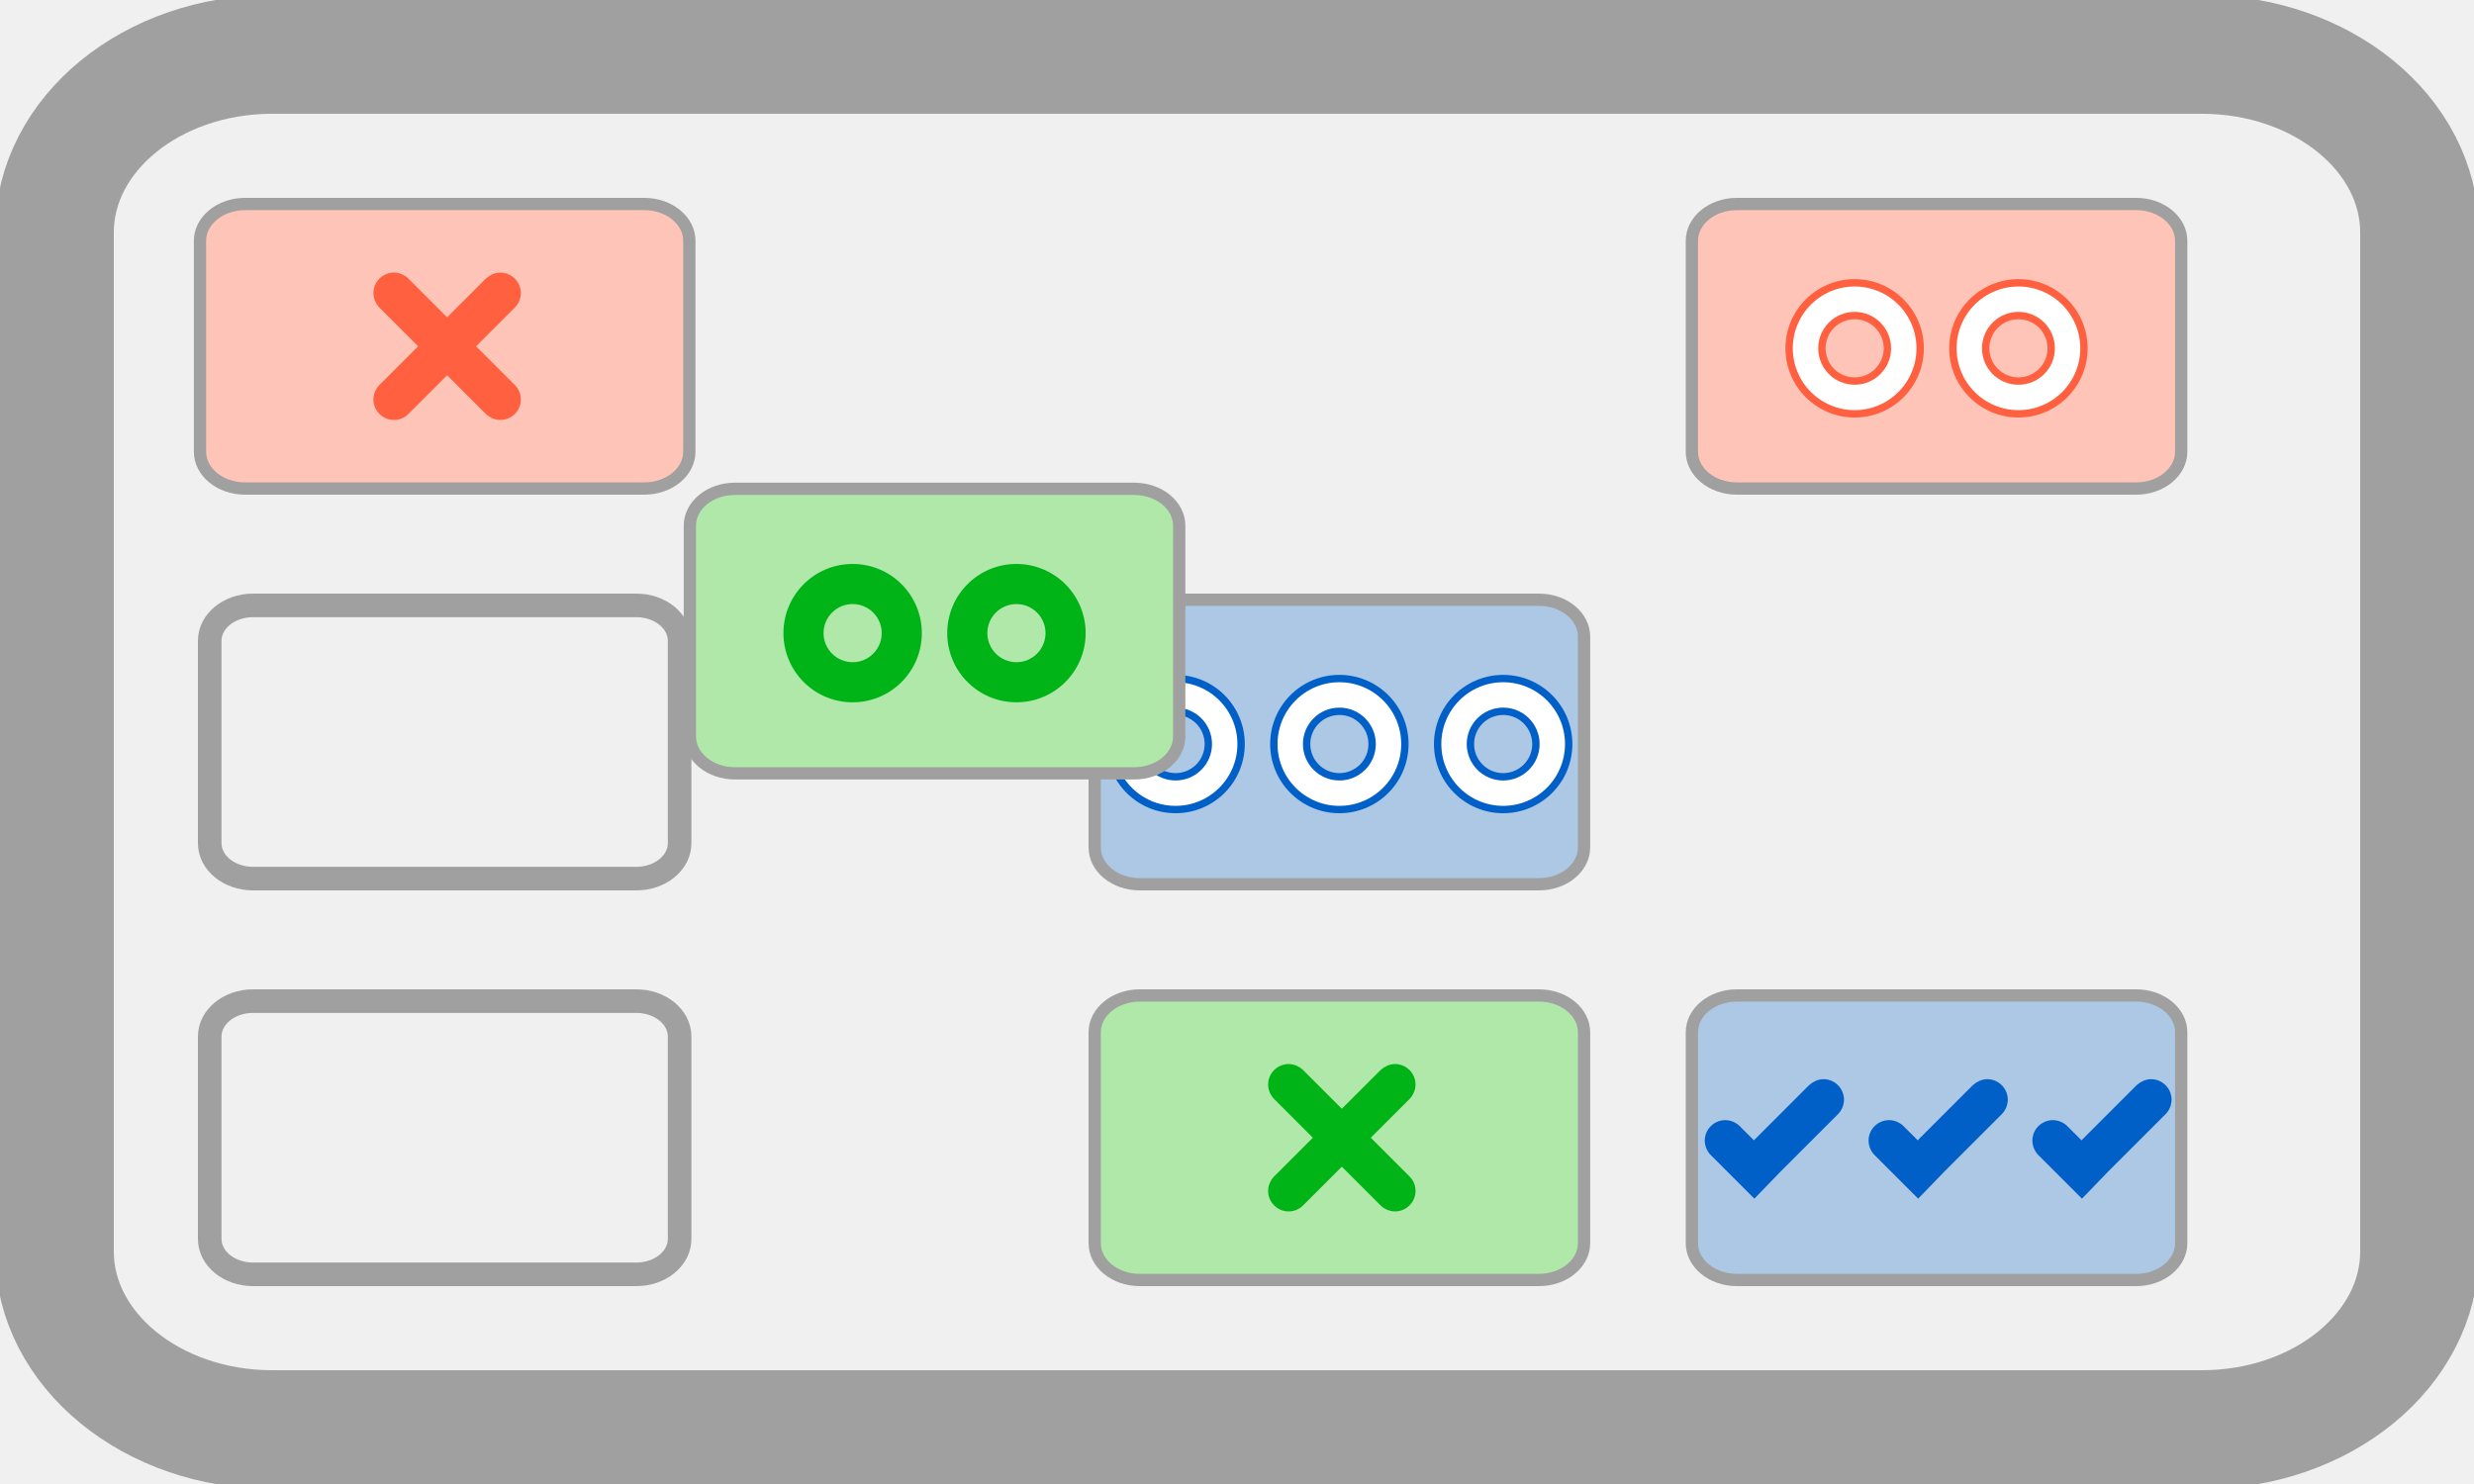
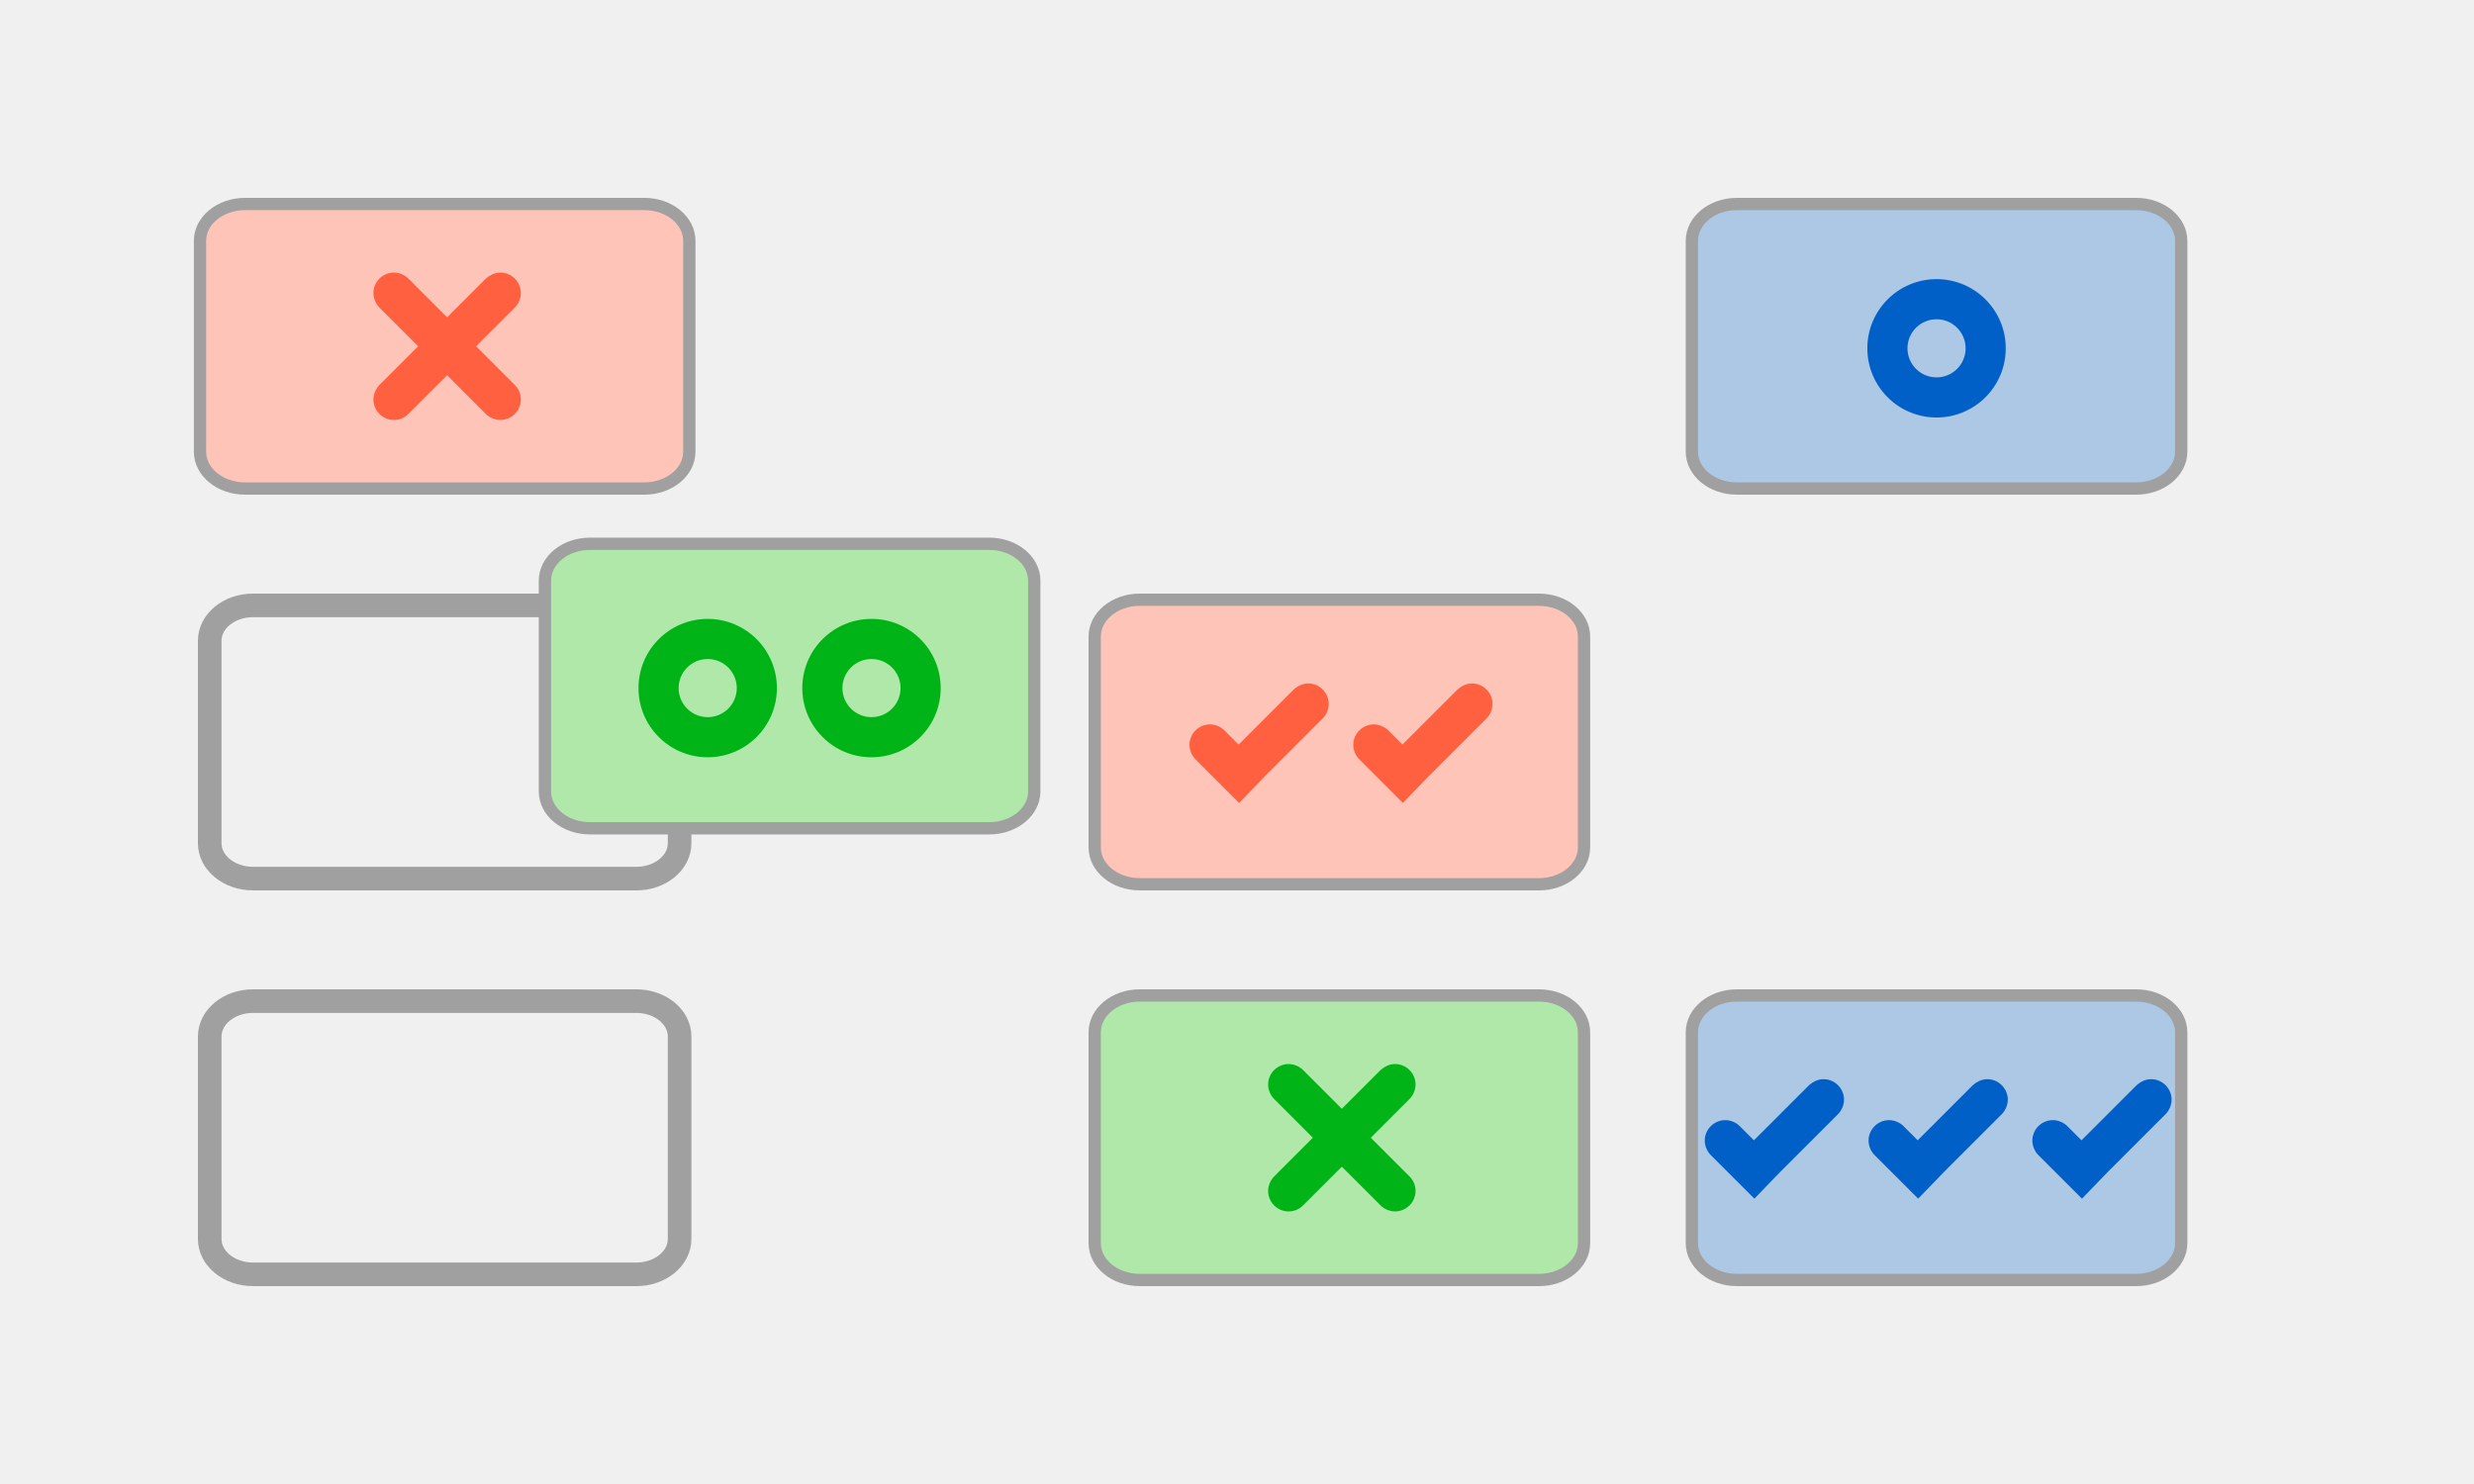
<svg xmlns="http://www.w3.org/2000/svg" version="1.0" width="125" height="75" id="svg3001">
  <defs id="defs3009" />
-   <g transform="matrix(1, 0, 0, 1, 0, 0)" id="g3003">
-     <rect width="119.5" height="69.5" rx="11" ry="9" x="2.75" y="2.75" style="fill:#F0F0F0;stroke:#A0A0A0;stroke-width:6;" id="rect3005" />
+   <g id="g3003">
+     <rect width="119.5" height="69.5" rx="11" ry="0" x="2.75" y="2.75" id="rect3005" style="fill:#f0f0f0;stroke:none" />
  </g>
  <g transform="matrix(0.1986755,0,0,0.1986755,10.04967,10.04967)" id="g3392">
-     <rect width="119.5" height="69.5" rx="11" ry="9" x="2.75" y="2.75" style="fill:#f0f0f0;stroke:#a0a0a0;stroke-width:6" id="rect3394" />
+     <rect width="119.5" height="69.5" rx="11" ry="9" x="2.75" y="2.75" id="rect3394" style="fill:#f0f0f0;stroke:#a0a0a0;stroke-width:6" />
  </g>
  <g transform="matrix(0.1986755,0,0,0.1986755,10.04967,30.04967)" id="g3392-0">
-     <rect width="119.5" height="69.5" rx="11" ry="9" x="2.75" y="2.75" style="fill:#f0f0f0;stroke:#a0a0a0;stroke-width:6" id="rect3394-9" />
+     <rect width="119.5" height="69.5" rx="11" ry="9" x="2.75" y="2.75" id="rect3394-9" style="fill:#f0f0f0;stroke:#a0a0a0;stroke-width:6" />
  </g>
  <g transform="matrix(0.1986755,0,0,0.1986755,10.04967,50.04967)" id="g3392-9">
-     <rect width="119.5" height="69.5" rx="11" ry="9" x="2.75" y="2.75" style="fill:#f0f0f0;stroke:#a0a0a0;stroke-width:6" id="rect3394-8" />
+     <rect width="119.5" height="69.5" rx="11" ry="9" x="2.75" y="2.75" id="rect3394-8" style="fill:#f0f0f0;stroke:#a0a0a0;stroke-width:6" />
  </g>
-   <g id="g3758" transform="matrix(0.2068966,0,0,0.2068966,84.91379,9.741379)">
-     <rect id="rect3760" style="fill:#ffc4b8;stroke:#a0a0a0;stroke-width:3" y="2.75" x="2.75" ry="9" rx="11" height="69.5" width="119.5" />
-     <circle id="circle3762" style="fill:#ffffff;stroke:#ff6040;stroke-width:1.8" r="16" cy="38" cx="42.5" d="m 58.5,38 c 0,8.837 -7.163,16 -16,16 -8.837,0 -16,-7.163 -16,-16 0,-8.837 7.163,-16 16,-16 8.837,0 16,7.163 16,16 z" />
-     <circle id="circle3764" style="fill:#ffc4b8;stroke:#ff6040;stroke-width:1.8" r="8" cy="38" cx="42.5" d="m 50.5,38 c 0,4.418 -3.582,8 -8,8 -4.418,0 -8,-3.582 -8,-8 0,-4.418 3.582,-8 8,-8 4.418,0 8,3.582 8,8 z" />
-     <circle id="circle3766" style="fill:#ffffff;stroke:#ff6040;stroke-width:1.8" r="16" cy="38" cx="82.5" d="m 98.5,38 c 0,8.837 -7.163,16 -16,16 -8.837,0 -16,-7.163 -16,-16 0,-8.837 7.163,-16 16,-16 8.837,0 16,7.163 16,16 z" />
-     <circle id="circle3768" style="fill:#ffc4b8;stroke:#ff6040;stroke-width:1.8" r="8" cy="38" cx="82.5" d="m 90.5,38 c 0,4.418 -3.582,8 -8,8 -4.418,0 -8,-3.582 -8,-8 0,-4.418 3.582,-8 8,-8 4.418,0 8,3.582 8,8 z" />
+   <g transform="matrix(0.2068966,0,0,0.2068966,84.91379,9.741379)" id="g4014">
+     <rect width="119.5" height="69.5" rx="11" ry="9" x="2.75" y="2.75" id="rect4016" style="fill:#acc8e4;stroke:#a0a0a0;stroke-width:3" />
+     <circle cx="62.5" cy="38" r="16" id="circle4018" style="fill:#0060c8;stroke:#0060c8;stroke-width:1.8" />
+     <circle cx="62.5" cy="38" r="8" id="circle4020" style="fill:#acc8e4;stroke:#0060c8;stroke-width:1.8" />
  </g>
-   <g id="g4297" transform="matrix(0.2068966,0,0,0.2068966,84.91379,49.74138)">
-     <rect id="rect4299" style="fill:#acc8e4;stroke:#a0a0a0;stroke-width:3" y="2.75" x="2.75" ry="9" rx="11" height="69.5" width="119.5" />
-     <path id="path4301" style="fill:#0060c8;stroke:#0060c8;stroke-width:1.8" transform="translate(-4.5,-25)" d="m 22.5,76.1 -5.9,-5.9 -4.1,-4.1 c -0.7,-0.7 -1.2,-1.8 -1.2,-2.9 0,-2.3 1.9,-4.1 4.1,-4.1 1.1,0 2.2,0.5 2.9,1.2 l 4.1,4.1 14.1,-14.1 c 0.8,-0.7 1.8,-1.2 2.9,-1.2 2.3,0 4.1,1.9 4.1,4.1 0,1.1 -0.5,2.2 -1.2,2.9 l -14.1,14.1 -5.7,5.9 z" />
-     <path id="path4303" style="fill:#0060c8;stroke:#0060c8;stroke-width:1.8" transform="translate(35.5,-25)" d="m 22.5,76.1 -5.9,-5.9 -4.1,-4.1 c -0.7,-0.7 -1.2,-1.8 -1.2,-2.9 0,-2.3 1.9,-4.1 4.1,-4.1 1.1,0 2.2,0.5 2.9,1.2 l 4.1,4.1 14.1,-14.1 c 0.8,-0.7 1.8,-1.2 2.9,-1.2 2.3,0 4.1,1.9 4.1,4.1 0,1.1 -0.5,2.2 -1.2,2.9 l -14.1,14.1 -5.7,5.9 z" />
-     <path id="path4305" style="fill:#0060c8;stroke:#0060c8;stroke-width:1.8" transform="translate(75.5,-25)" d="m 22.5,76.1 -5.9,-5.9 -4.1,-4.1 c -0.7,-0.7 -1.2,-1.8 -1.2,-2.9 0,-2.3 1.9,-4.1 4.1,-4.1 1.1,0 2.2,0.5 2.9,1.2 l 4.1,4.1 14.1,-14.1 c 0.8,-0.7 1.8,-1.2 2.9,-1.2 2.3,0 4.1,1.9 4.1,4.1 0,1.1 -0.5,2.2 -1.2,2.9 l -14.1,14.1 -5.7,5.9 z" />
+   <g transform="matrix(0.2068966,0,0,0.2068966,84.91379,49.74138)" id="g4297">
+     <rect width="119.5" height="69.5" rx="11" ry="9" x="2.75" y="2.75" id="rect4299" style="fill:#acc8e4;stroke:#a0a0a0;stroke-width:3" />
+     <path d="m 22.5,76.1 -5.9,-5.9 -4.1,-4.1 c -0.7,-0.7 -1.2,-1.8 -1.2,-2.9 0,-2.3 1.9,-4.1 4.1,-4.1 1.1,0 2.2,0.5 2.9,1.2 l 4.1,4.1 14.1,-14.1 c 0.8,-0.7 1.8,-1.2 2.9,-1.2 2.3,0 4.1,1.9 4.1,4.1 0,1.1 -0.5,2.2 -1.2,2.9 l -14.1,14.1 -5.7,5.9 z" transform="translate(-4.5,-25)" id="path4301" style="fill:#0060c8;stroke:#0060c8;stroke-width:1.8" />
+     <path d="m 22.5,76.1 -5.9,-5.9 -4.1,-4.1 c -0.7,-0.7 -1.2,-1.8 -1.2,-2.9 0,-2.3 1.9,-4.1 4.1,-4.1 1.1,0 2.2,0.5 2.9,1.2 l 4.1,4.1 14.1,-14.1 c 0.8,-0.7 1.8,-1.2 2.9,-1.2 2.3,0 4.1,1.9 4.1,4.1 0,1.1 -0.5,2.2 -1.2,2.9 l -14.1,14.1 -5.7,5.9 z" transform="translate(35.5,-25)" id="path4303" style="fill:#0060c8;stroke:#0060c8;stroke-width:1.8" />
+     <path d="m 22.5,76.1 -5.9,-5.9 -4.1,-4.1 c -0.7,-0.7 -1.2,-1.8 -1.2,-2.9 0,-2.3 1.9,-4.1 4.1,-4.1 1.1,0 2.2,0.5 2.9,1.2 l 4.1,4.1 14.1,-14.1 c 0.8,-0.7 1.8,-1.2 2.9,-1.2 2.3,0 4.1,1.9 4.1,4.1 0,1.1 -0.5,2.2 -1.2,2.9 l -14.1,14.1 -5.7,5.9 z" transform="translate(75.5,-25)" id="path4305" style="fill:#0060c8;stroke:#0060c8;stroke-width:1.8" />
  </g>
-   <g id="g4581" transform="matrix(0.2068966,0,0,0.2068966,54.74138,29.74138)">
-     <rect id="rect4583" style="fill:#acc8e4;stroke:#a0a0a0;stroke-width:3" y="2.75" x="2.75" ry="9" rx="11" height="69.5" width="119.5" />
-     <circle id="circle4585" style="fill:#ffffff;stroke:#0060c8;stroke-width:1.8" r="16" cy="38" cx="22.5" d="m 38.5,38 c 0,8.837 -7.163,16 -16,16 -8.837,0 -16,-7.163 -16,-16 0,-8.837 7.163,-16 16,-16 8.837,0 16,7.163 16,16 z" />
-     <circle id="circle4587" style="fill:#acc8e4;stroke:#0060c8;stroke-width:1.8" r="8" cy="38" cx="22.5" d="m 30.5,38 c 0,4.418 -3.582,8 -8,8 -4.418,0 -8,-3.582 -8,-8 0,-4.418 3.582,-8 8,-8 4.418,0 8,3.582 8,8 z" />
-     <circle id="circle4589" style="fill:#ffffff;stroke:#0060c8;stroke-width:1.8" r="16" cy="38" cx="62.5" d="m 78.5,38 c 0,8.837 -7.163,16 -16,16 -8.837,0 -16,-7.163 -16,-16 0,-8.837 7.163,-16 16,-16 8.837,0 16,7.163 16,16 z" />
-     <circle id="circle4591" style="fill:#acc8e4;stroke:#0060c8;stroke-width:1.8" r="8" cy="38" cx="62.5" d="m 70.5,38 c 0,4.418 -3.582,8 -8,8 -4.418,0 -8,-3.582 -8,-8 0,-4.418 3.582,-8 8,-8 4.418,0 8,3.582 8,8 z" />
-     <circle id="circle4593" style="fill:#ffffff;stroke:#0060c8;stroke-width:1.8" r="16" cy="38" cx="102.5" d="m 118.5,38 c 0,8.837 -7.163,16 -16,16 -8.837,0 -16,-7.163 -16,-16 0,-8.837 7.163,-16 16,-16 8.837,0 16,7.163 16,16 z" />
-     <circle id="circle4595" style="fill:#acc8e4;stroke:#0060c8;stroke-width:1.8" r="8" cy="38" cx="102.5" d="m 110.5,38 c 0,4.418 -3.582,8 -8,8 -4.418,0 -8,-3.582 -8,-8 0,-4.418 3.582,-8 8,-8 4.418,0 8,3.582 8,8 z" />
+   <g transform="matrix(0.2068966,0,0,0.2068966,54.74138,29.74138)" id="g4176">
+     <rect width="119.5" height="69.5" rx="11" ry="9" x="2.75" y="2.75" id="rect4178" style="fill:#ffc4b8;stroke:#a0a0a0;stroke-width:3" />
+     <path d="m 22.5,76.1 -5.9,-5.9 -4.1,-4.1 c -0.7,-0.7 -1.2,-1.8 -1.2,-2.9 0,-2.3 1.9,-4.1 4.1,-4.1 1.1,0 2.2,0.5 2.9,1.2 l 4.1,4.1 14.1,-14.1 c 0.8,-0.7 1.8,-1.2 2.9,-1.2 2.3,0 4.1,1.9 4.1,4.1 0,1.1 -0.5,2.2 -1.2,2.9 l -14.1,14.1 -5.7,5.9 z" transform="translate(15.5,-25)" id="path4180" style="fill:#ff6040;stroke:#ff6040;stroke-width:1.8" />
+     <path d="m 22.5,76.1 -5.9,-5.9 -4.1,-4.1 c -0.7,-0.7 -1.2,-1.8 -1.2,-2.9 0,-2.3 1.9,-4.1 4.1,-4.1 1.1,0 2.2,0.5 2.9,1.2 l 4.1,4.1 14.1,-14.1 c 0.8,-0.7 1.8,-1.2 2.9,-1.2 2.3,0 4.1,1.9 4.1,4.1 0,1.1 -0.5,2.2 -1.2,2.9 l -14.1,14.1 -5.7,5.9 z" transform="translate(55.5,-25)" id="path4182" style="fill:#ff6040;stroke:#ff6040;stroke-width:1.8" />
  </g>
-   <g id="g4740" transform="matrix(0.2068966,0,0,0.2068966,54.74138,49.74138)">
-     <rect id="rect4742" style="fill:#afe8a8;stroke:#a0a0a0;stroke-width:3" y="2.75" x="2.75" ry="9" rx="11" height="69.5" width="119.5" />
-     <path id="path4744" style="fill:#00b418;stroke:#00b418;stroke-width:1.8" transform="translate(35.5,-25)" d="m 33.4,62.5 10.1,10.1 c 0.8,0.8 1.2,1.8 1.2,2.9 0,2.3 -1.9,4.1 -4.1,4.1 -1.1,0 -2.2,-0.5 -2.9,-1.2 L 27.6,68.3 17.5,78.4 c -0.8,0.8 -1.8,1.2 -2.9,1.2 -2.3,0 -4.1,-1.9 -4.1,-4.1 0,-1.1 0.5,-2.2 1.2,-2.9 L 21.8,62.5 11.7,52.4 c -0.7,-0.7 -1.2,-1.8 -1.2,-2.9 0,-2.3 1.9,-4.1 4.1,-4.1 1.1,0 2.2,0.5 2.9,1.2 L 27.6,56.7 37.7,46.6 c 0.8,-0.7 1.8,-1.2 2.9,-1.2 2.3,0 4.1,1.9 4.1,4.1 0,1.1 -0.5,2.2 -1.2,2.9 L 33.4,62.5 z" />
+   <g transform="matrix(0.2068966,0,0,0.2068966,26.9636,26.9131)" id="g3952">
+     <rect width="119.5" height="69.5" rx="11" ry="9" x="2.75" y="2.75" id="rect3954" style="fill:#afe8a8;stroke:#a0a0a0;stroke-width:3" />
+     <circle cx="42.5" cy="38" r="16" id="circle3956" style="fill:#00b418;stroke:#00b418;stroke-width:1.8" />
+     <circle cx="42.5" cy="38" r="8" id="circle3958" style="fill:#afe8a8;stroke:#00b418;stroke-width:1.8" />
+     <circle cx="82.5" cy="38" r="16" id="circle3960" style="fill:#00b418;stroke:#00b418;stroke-width:1.8" />
+     <circle cx="82.5" cy="38" r="8" id="circle3962" style="fill:#afe8a8;stroke:#00b418;stroke-width:1.8" />
  </g>
-   <g id="g4395" transform="matrix(0.2068966,0,0,0.2068966,9.535853,9.741379)">
-     <rect id="rect4397" style="fill:#ffc4b8;stroke:#a0a0a0;stroke-width:3" y="2.75" x="2.75" ry="9" rx="11" height="69.5" width="119.5" />
-     <path id="path4399" style="fill:#ff6040;stroke:#ff6040;stroke-width:1.8" transform="translate(35.5,-25)" d="m 33.4,62.5 10.1,10.1 c 0.8,0.8 1.2,1.8 1.2,2.9 0,2.3 -1.9,4.1 -4.1,4.1 -1.1,0 -2.2,-0.5 -2.9,-1.2 L 27.6,68.3 17.5,78.4 c -0.8,0.8 -1.8,1.2 -2.9,1.2 -2.3,0 -4.1,-1.9 -4.1,-4.1 0,-1.1 0.5,-2.2 1.2,-2.9 L 21.8,62.5 11.7,52.4 c -0.7,-0.7 -1.2,-1.8 -1.2,-2.9 0,-2.3 1.9,-4.1 4.1,-4.1 1.1,0 2.2,0.5 2.9,1.2 L 27.6,56.7 37.7,46.6 c 0.8,-0.7 1.8,-1.2 2.9,-1.2 2.3,0 4.1,1.9 4.1,4.1 0,1.1 -0.5,2.2 -1.2,2.9 L 33.4,62.5 z" />
+   <g transform="matrix(0.2068966,0,0,0.2068966,54.74138,49.74138)" id="g4740">
+     <rect width="119.5" height="69.5" rx="11" ry="9" x="2.75" y="2.75" id="rect4742" style="fill:#afe8a8;stroke:#a0a0a0;stroke-width:3" />
+     <path d="m 33.4,62.5 10.1,10.1 c 0.8,0.8 1.2,1.8 1.2,2.9 0,2.3 -1.9,4.1 -4.1,4.1 -1.1,0 -2.2,-0.5 -2.9,-1.2 L 27.6,68.3 17.5,78.4 c -0.8,0.8 -1.8,1.2 -2.9,1.2 -2.3,0 -4.1,-1.9 -4.1,-4.1 0,-1.1 0.5,-2.2 1.2,-2.9 L 21.8,62.5 11.7,52.4 c -0.7,-0.7 -1.2,-1.8 -1.2,-2.9 0,-2.3 1.9,-4.1 4.1,-4.1 1.1,0 2.2,0.5 2.9,1.2 L 27.6,56.7 37.7,46.6 c 0.8,-0.7 1.8,-1.2 2.9,-1.2 2.3,0 4.1,1.9 4.1,4.1 0,1.1 -0.5,2.2 -1.2,2.9 L 33.4,62.5 z" transform="translate(35.5,-25)" id="path4744" style="fill:#00b418;stroke:#00b418;stroke-width:1.8" />
  </g>
-   <g id="g3952" transform="matrix(0.2068966,0,0,0.2068966,34.28683,24.13532)">
-     <rect id="rect3954" style="fill:#afe8a8;stroke:#a0a0a0;stroke-width:3" y="2.75" x="2.75" ry="9" rx="11" height="69.5" width="119.5" />
-     <circle id="circle3956" style="fill:#00b418;stroke:#00b418;stroke-width:1.8" r="16" cy="38" cx="42.5" d="m 58.5,38 c 0,8.837 -7.163,16 -16,16 -8.837,0 -16,-7.163 -16,-16 0,-8.837 7.163,-16 16,-16 8.837,0 16,7.163 16,16 z" />
-     <circle id="circle3958" style="fill:#afe8a8;stroke:#00b418;stroke-width:1.8" r="8" cy="38" cx="42.5" d="m 50.5,38 c 0,4.418 -3.582,8 -8,8 -4.418,0 -8,-3.582 -8,-8 0,-4.418 3.582,-8 8,-8 4.418,0 8,3.582 8,8 z" />
-     <circle id="circle3960" style="fill:#00b418;stroke:#00b418;stroke-width:1.8" r="16" cy="38" cx="82.5" d="m 98.5,38 c 0,8.837 -7.163,16 -16,16 -8.837,0 -16,-7.163 -16,-16 0,-8.837 7.163,-16 16,-16 8.837,0 16,7.163 16,16 z" />
-     <circle id="circle3962" style="fill:#afe8a8;stroke:#00b418;stroke-width:1.8" r="8" cy="38" cx="82.5" d="m 90.5,38 c 0,4.418 -3.582,8 -8,8 -4.418,0 -8,-3.582 -8,-8 0,-4.418 3.582,-8 8,-8 4.418,0 8,3.582 8,8 z" />
+   <g transform="matrix(0.2068966,0,0,0.2068966,9.535853,9.74138)" id="g4395">
+     <rect width="119.5" height="69.5" rx="11" ry="9" x="2.75" y="2.75" id="rect4397" style="fill:#ffc4b8;stroke:#a0a0a0;stroke-width:3" />
+     <path d="m 33.4,62.5 10.1,10.1 c 0.8,0.8 1.2,1.8 1.2,2.9 0,2.3 -1.9,4.1 -4.1,4.1 -1.1,0 -2.2,-0.5 -2.9,-1.2 L 27.6,68.3 17.5,78.4 c -0.8,0.8 -1.8,1.2 -2.9,1.2 -2.3,0 -4.1,-1.9 -4.1,-4.1 0,-1.1 0.5,-2.2 1.2,-2.9 L 21.8,62.5 11.7,52.4 c -0.7,-0.7 -1.2,-1.8 -1.2,-2.9 0,-2.3 1.9,-4.1 4.1,-4.1 1.1,0 2.2,0.5 2.9,1.2 L 27.6,56.7 37.7,46.6 c 0.8,-0.7 1.8,-1.2 2.9,-1.2 2.3,0 4.1,1.9 4.1,4.1 0,1.1 -0.5,2.2 -1.2,2.9 L 33.4,62.5 z" transform="translate(35.5,-25)" id="path4399" style="fill:#ff6040;stroke:#ff6040;stroke-width:1.8" />
  </g>
</svg>
